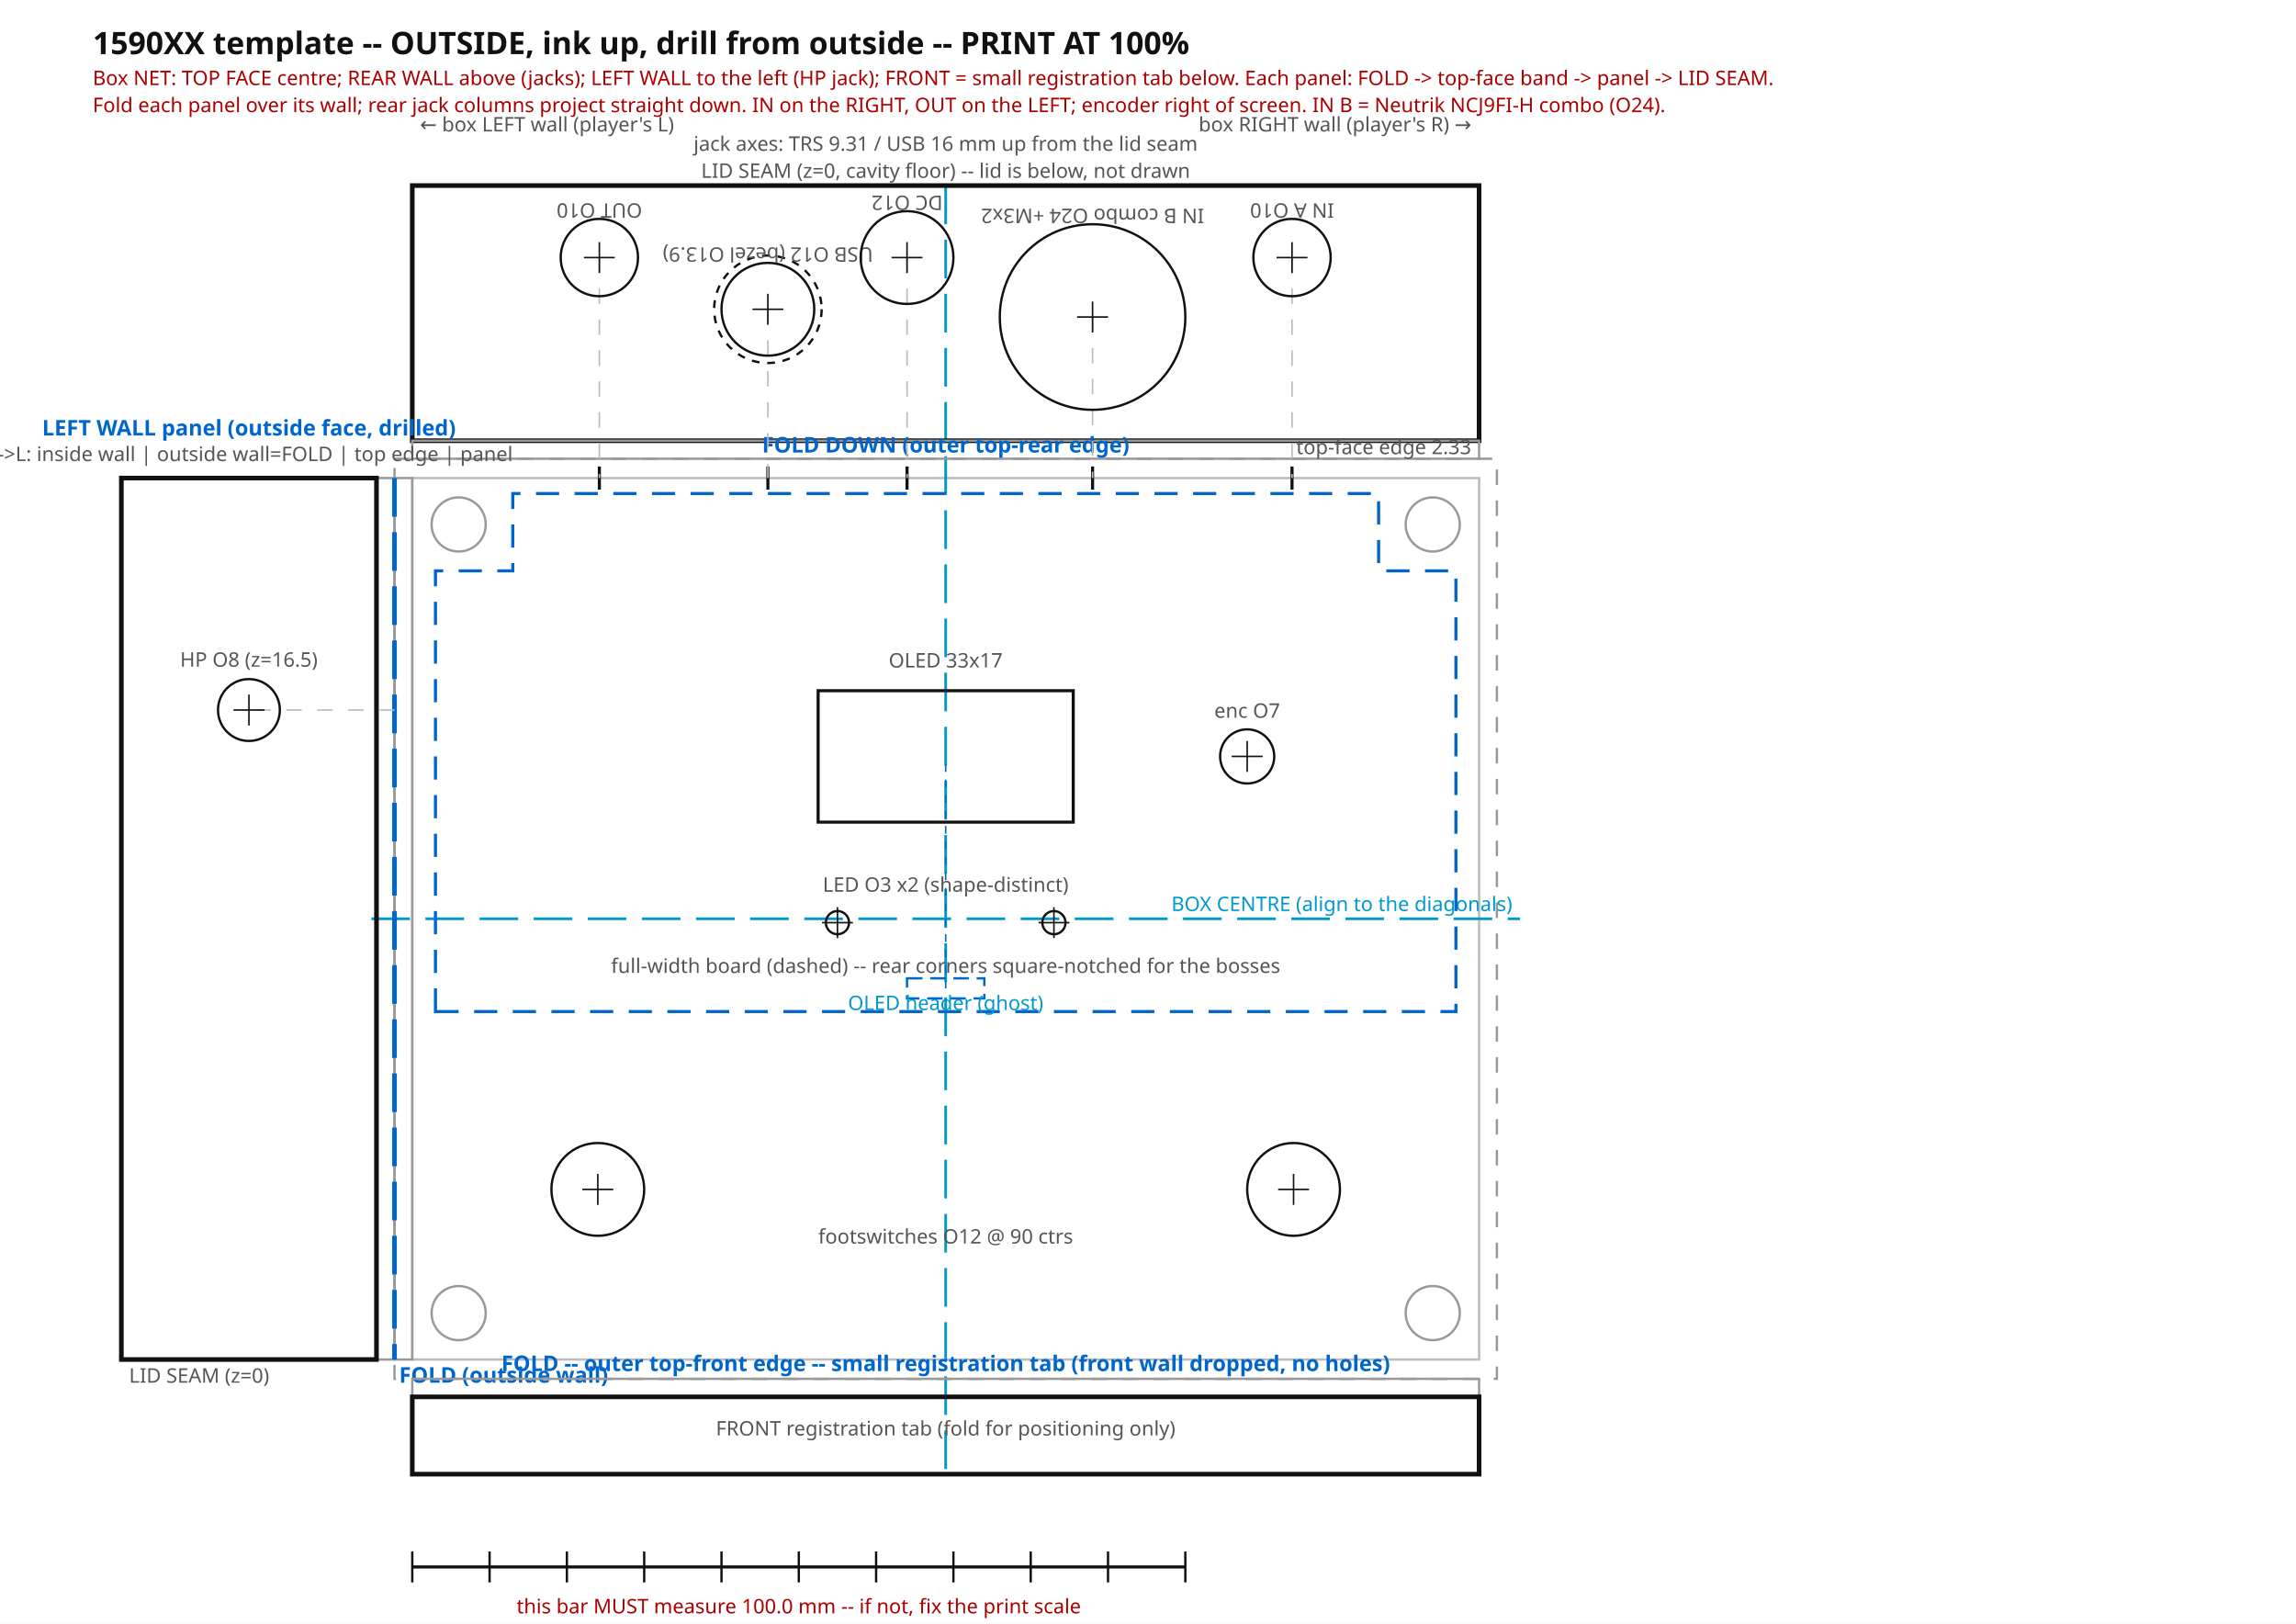
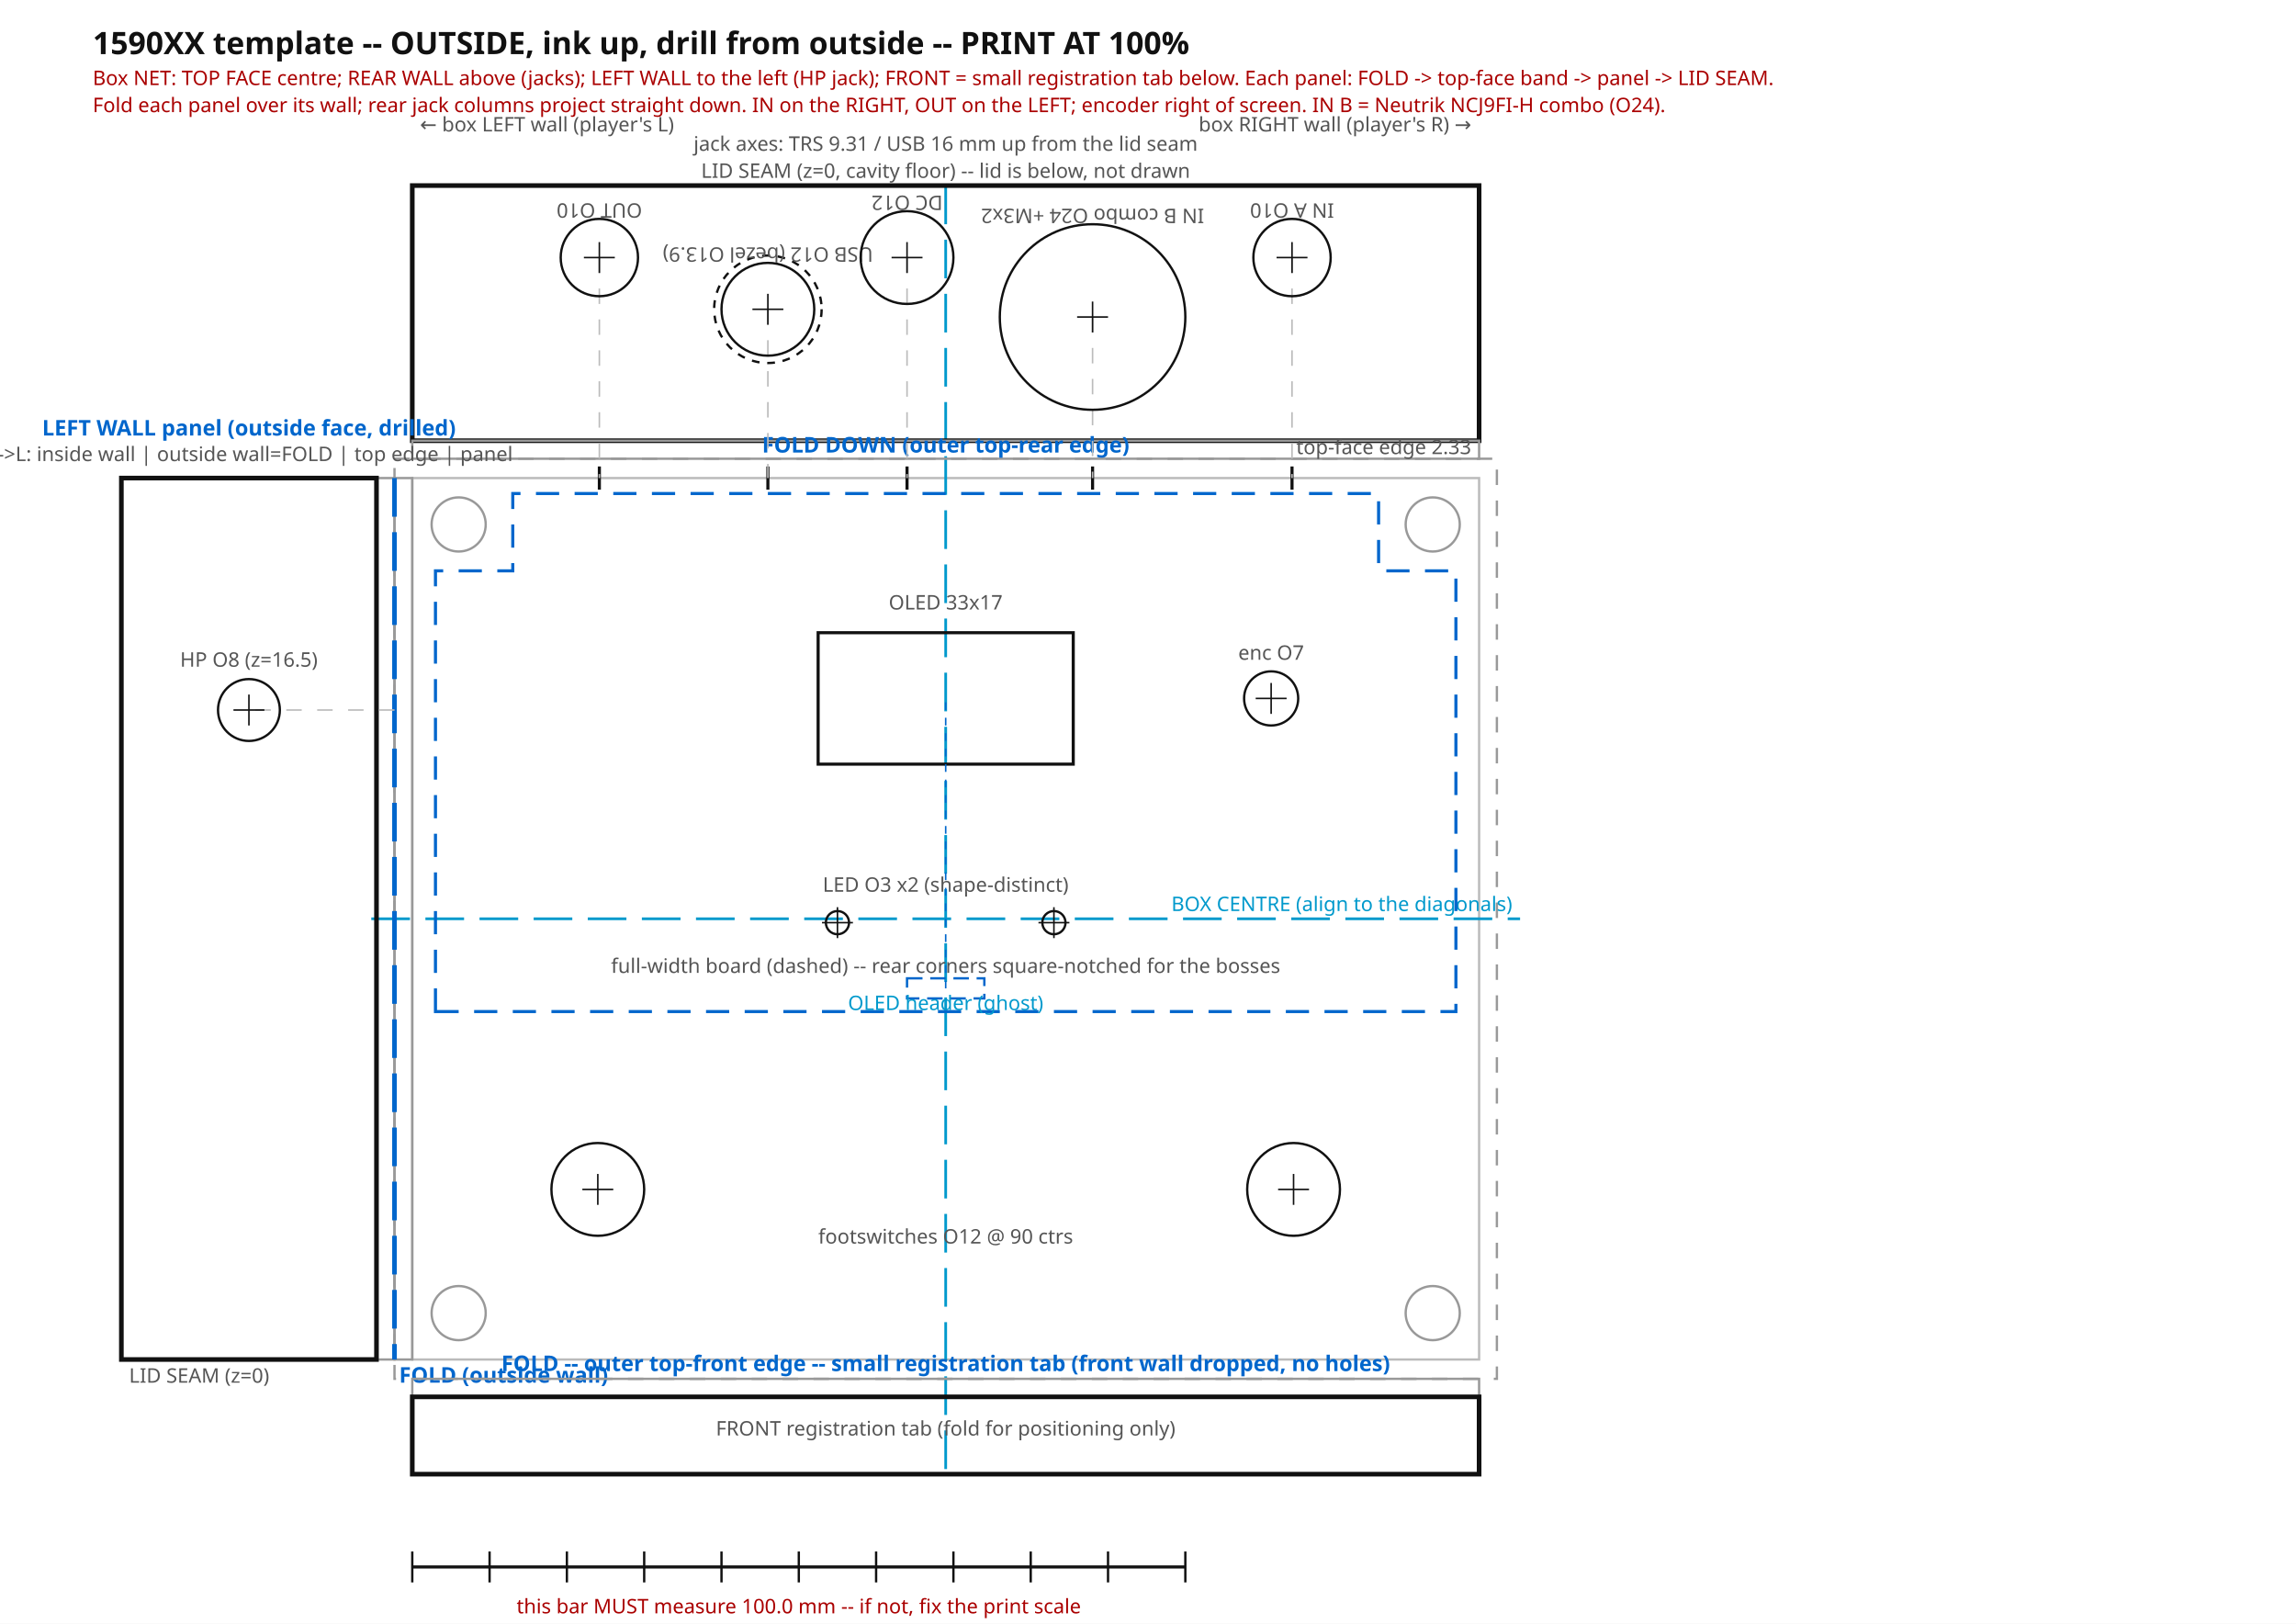
<svg xmlns="http://www.w3.org/2000/svg" width="297.0mm" height="210.0mm" viewBox="0 0 297.0 210.0">
  <style>text{font-family:sans-serif;fill:#111}.lbl{font-size:3.2px}.dim{font-size:2.6px;fill:#555}.ttl{font-size:4px;font-weight:bold}.note{font-size:2.6px;fill:#a00}.ctr{font-size:2.6px;fill:#09c}.fold{font-size:2.8px;fill:#06c;font-weight:bold}</style>
  <rect x="0" y="0" width="297.0" height="210.0" fill="#fff" />
  <text x="12.00" y="7.00" class="ttl" text-anchor="start">1590XX template -- OUTSIDE, ink up, drill from outside -- PRINT AT 100%</text>
  <text x="12.00" y="11.00" class="note" text-anchor="start">Box NET: TOP FACE centre; REAR WALL above (jacks); LEFT WALL to the left (HP jack); FRONT = small registration tab below. Each panel: FOLD -&gt; top-face band -&gt; panel -&gt; LID SEAM.</text>
  <text x="12.00" y="14.50" class="note" text-anchor="start">Fold each panel over its wall; rear jack columns project straight down. IN on the RIGHT, OUT on the LEFT; encoder right of screen. IN B = Neutrik NCJ9FI-H combo (O24).</text>
  <rect x="51.03" y="59.33" width="142.60" height="119.00" fill="none" stroke="#999" stroke-width="0.3" stroke-dasharray="2 2" />
  <rect x="53.33" y="61.83" width="138.00" height="114.00" fill="none" stroke="#bbb" stroke-width="0.3" />
  <line x1="122.33" y1="24.00" x2="122.33" y2="190.66" stroke="#09c" stroke-width="0.35" stroke-dasharray="5 2" />
  <line x1="48.03" y1="118.83" x2="196.63" y2="118.83" stroke="#09c" stroke-width="0.35" stroke-dasharray="5 2" />
  <text x="195.63" y="117.83" class="ctr" text-anchor="end">BOX CENTRE (align to the diagonals)</text>
  <circle cx="59.33" cy="169.83" r="3.50" fill="none" stroke="#999" stroke-width="0.3" />
  <circle cx="59.33" cy="67.83" r="3.50" fill="none" stroke="#999" stroke-width="0.3" />
  <circle cx="185.33" cy="169.83" r="3.50" fill="none" stroke="#999" stroke-width="0.3" />
  <circle cx="185.33" cy="67.83" r="3.50" fill="none" stroke="#999" stroke-width="0.3" />
  <polygon points="56.33,130.83 188.33,130.83 188.33,73.83 178.33,73.83 178.33,63.83 66.33,63.83 66.33,73.83 56.33,73.83" fill="none" stroke="#06c" stroke-width="0.4" stroke-dasharray="3 2" />
  <text x="122.33" y="125.83" class="dim" text-anchor="middle">full-width board (dashed) -- rear corners square-notched for the bosses</text>
  <circle cx="77.33" cy="153.83" r="6.00" fill="none" stroke="#111" stroke-width="0.3" />
  <line x1="75.33" y1="153.83" x2="79.33" y2="153.83" stroke="#111" stroke-width="0.2" />
  <line x1="77.33" y1="151.83" x2="77.33" y2="155.83" stroke="#111" stroke-width="0.2" />
  <circle cx="167.33" cy="153.83" r="6.00" fill="none" stroke="#111" stroke-width="0.3" />
  <line x1="165.33" y1="153.83" x2="169.33" y2="153.83" stroke="#111" stroke-width="0.2" />
  <line x1="167.33" y1="151.83" x2="167.33" y2="155.83" stroke="#111" stroke-width="0.2" />
  <text x="122.33" y="160.83" class="dim" text-anchor="middle">footswitches O12 @ 90 ctrs</text>
  <circle cx="108.33" cy="119.33" r="1.50" fill="none" stroke="#111" stroke-width="0.3" />
  <line x1="106.33" y1="119.33" x2="110.33" y2="119.33" stroke="#111" stroke-width="0.2" />
  <line x1="108.33" y1="117.33" x2="108.33" y2="121.33" stroke="#111" stroke-width="0.2" />
  <circle cx="136.33" cy="119.33" r="1.50" fill="none" stroke="#111" stroke-width="0.3" />
  <line x1="134.33" y1="119.33" x2="138.33" y2="119.33" stroke="#111" stroke-width="0.2" />
  <line x1="136.33" y1="117.33" x2="136.33" y2="121.33" stroke="#111" stroke-width="0.2" />
  <text x="122.33" y="115.33" class="dim" text-anchor="middle">LED O3 x2 (shape-distinct)</text>
-   <rect x="105.83" y="89.33" width="33.00" height="17.00" fill="none" stroke="#111" stroke-width="0.4" />
-   <text x="122.33" y="86.33" class="dim" text-anchor="middle">OLED 33x17</text>
+   <rect x="105.83" y="81.83" width="33.00" height="17.00" fill="none" stroke="#111" stroke-width="0.4" />
+   <text x="122.33" y="78.83" class="dim" text-anchor="middle">OLED 33x17</text>
  <rect x="117.33" y="126.53" width="10.00" height="2.60" fill="none" stroke="#06c" stroke-width="0.3" stroke-dasharray="2 1" />
-   <line x1="122.33" y1="127.83" x2="122.33" y2="97.83" stroke="#06c" stroke-width="0.2" stroke-dasharray="1 1" />
+   <line x1="122.33" y1="127.83" x2="122.33" y2="90.33" stroke="#06c" stroke-width="0.2" stroke-dasharray="1 1" />
  <text x="122.33" y="130.63" class="ctr" text-anchor="middle">OLED header (ghost)</text>
-   <circle cx="161.33" cy="97.83" r="3.50" fill="none" stroke="#111" stroke-width="0.3" />
-   <line x1="159.33" y1="97.83" x2="163.33" y2="97.83" stroke="#111" stroke-width="0.2" />
-   <line x1="161.33" y1="95.83" x2="161.33" y2="99.83" stroke="#111" stroke-width="0.2" />
-   <text x="161.33" y="92.83" class="dim" text-anchor="middle">enc O7</text>
+   <circle cx="164.43" cy="90.33" r="3.50" fill="none" stroke="#111" stroke-width="0.3" />
+   <line x1="162.43" y1="90.33" x2="166.43" y2="90.33" stroke="#111" stroke-width="0.2" />
+   <line x1="164.43" y1="88.33" x2="164.43" y2="92.33" stroke="#111" stroke-width="0.2" />
+   <text x="164.43" y="85.33" class="dim" text-anchor="middle">enc O7</text>
  <line x1="77.53" y1="60.33" x2="77.53" y2="63.33" stroke="#111" stroke-width="0.4" />
  <line x1="99.33" y1="60.33" x2="99.33" y2="63.33" stroke="#111" stroke-width="0.4" />
  <line x1="117.33" y1="60.33" x2="117.33" y2="63.33" stroke="#111" stroke-width="0.4" />
  <line x1="141.33" y1="60.33" x2="141.33" y2="63.33" stroke="#111" stroke-width="0.4" />
  <line x1="167.13" y1="60.33" x2="167.13" y2="63.33" stroke="#111" stroke-width="0.4" />
  <rect x="53.33" y="24.00" width="138.00" height="33.00" fill="none" stroke="#111" stroke-width="0.6" />
  <rect x="53.33" y="57.00" width="138.00" height="2.33" fill="none" stroke="#999" stroke-width="0.3" />
  <text x="190.33" y="58.73" class="dim" text-anchor="end">top-face edge 2.33</text>
  <text x="122.33" y="58.53" class="fold" text-anchor="middle">FOLD DOWN (outer top-rear edge)</text>
  <text x="122.33" y="23.00" class="dim" text-anchor="middle">LID SEAM (z=0, cavity floor) -- lid is below, not drawn</text>
  <text x="54.33" y="17.00" class="dim" text-anchor="start">← box LEFT wall (player's L)</text>
  <text x="190.33" y="17.00" class="dim" text-anchor="end">box RIGHT wall (player's R) →</text>
  <text x="122.33" y="19.50" class="dim" text-anchor="middle">jack axes: TRS 9.31 / USB 16 mm up from the lid seam</text>
  <line x1="77.53" y1="33.31" x2="77.53" y2="61.83" stroke="#bbb" stroke-width="0.2" stroke-dasharray="2 2" />
  <circle cx="77.53" cy="33.31" r="5.00" fill="none" stroke="#111" stroke-width="0.3" />
  <line x1="75.53" y1="33.31" x2="79.53" y2="33.31" stroke="#111" stroke-width="0.2" />
  <line x1="77.53" y1="31.31" x2="77.53" y2="35.31" stroke="#111" stroke-width="0.2" />
  <text x="77.53" y="26.31" class="dim" text-anchor="middle" transform="matrix(-1,0,0,-1,155.06,52.62)">OUT O10</text>
  <line x1="99.33" y1="40.00" x2="99.33" y2="61.83" stroke="#bbb" stroke-width="0.2" stroke-dasharray="2 2" />
  <circle cx="99.33" cy="40.00" r="6.00" fill="none" stroke="#111" stroke-width="0.3" />
  <line x1="97.33" y1="40.00" x2="101.33" y2="40.00" stroke="#111" stroke-width="0.2" />
  <line x1="99.33" y1="38.00" x2="99.33" y2="42.00" stroke="#111" stroke-width="0.2" />
  <circle cx="99.33" cy="40.00" r="6.95" fill="none" stroke="#111" stroke-width="0.3" stroke-dasharray="1 1" />
  <text x="99.33" y="32.00" class="dim" text-anchor="middle" transform="matrix(-1,0,0,-1,198.66,64.00)">USB O12 (bezel O13.9)</text>
  <line x1="117.33" y1="33.31" x2="117.33" y2="61.83" stroke="#bbb" stroke-width="0.2" stroke-dasharray="2 2" />
  <circle cx="117.33" cy="33.31" r="6.00" fill="none" stroke="#111" stroke-width="0.3" />
  <line x1="115.33" y1="33.31" x2="119.33" y2="33.31" stroke="#111" stroke-width="0.2" />
  <line x1="117.33" y1="31.31" x2="117.33" y2="35.31" stroke="#111" stroke-width="0.2" />
  <text x="117.33" y="25.31" class="dim" text-anchor="middle" transform="matrix(-1,0,0,-1,234.66,50.62)">DC O12</text>
  <line x1="141.33" y1="41.00" x2="141.33" y2="61.83" stroke="#bbb" stroke-width="0.2" stroke-dasharray="2 2" />
  <circle cx="141.33" cy="41.00" r="12.00" fill="none" stroke="#111" stroke-width="0.3" />
  <line x1="139.33" y1="41.00" x2="143.33" y2="41.00" stroke="#111" stroke-width="0.2" />
  <line x1="141.33" y1="39.00" x2="141.33" y2="43.00" stroke="#111" stroke-width="0.2" />
  <text x="141.33" y="27.00" class="dim" text-anchor="middle" transform="matrix(-1,0,0,-1,282.66,54.00)">IN B combo O24 +M3x2</text>
  <line x1="167.13" y1="33.31" x2="167.13" y2="61.83" stroke="#bbb" stroke-width="0.2" stroke-dasharray="2 2" />
  <circle cx="167.13" cy="33.31" r="5.00" fill="none" stroke="#111" stroke-width="0.3" />
  <line x1="165.13" y1="33.31" x2="169.13" y2="33.31" stroke="#111" stroke-width="0.2" />
  <line x1="167.13" y1="31.31" x2="167.13" y2="35.31" stroke="#111" stroke-width="0.2" />
  <text x="167.13" y="26.31" class="dim" text-anchor="middle" transform="matrix(-1,0,0,-1,334.26,52.62)">IN A O10</text>
  <rect x="51.03" y="61.83" width="2.30" height="114.00" fill="none" stroke="#999" stroke-width="0.3" />
  <rect x="48.70" y="61.83" width="2.33" height="114.00" fill="none" stroke="#999" stroke-width="0.3" />
  <rect x="15.70" y="61.83" width="33.00" height="114.00" fill="none" stroke="#111" stroke-width="0.6" />
  <line x1="51.03" y1="61.83" x2="51.03" y2="175.83" stroke="#06c" stroke-width="0.6" stroke-dasharray="5 2" />
  <text x="32.20" y="56.33" class="fold" text-anchor="middle">LEFT WALL panel (outside face, drilled)</text>
  <text x="32.20" y="59.63" class="dim" text-anchor="middle">R-&gt;L: inside wall | outside wall=FOLD | top edge | panel</text>
  <text x="16.70" y="178.83" class="dim" text-anchor="start">LID SEAM (z=0)</text>
  <text x="51.63" y="178.83" class="fold" text-anchor="start">FOLD (outside wall)</text>
  <line x1="51.03" y1="91.83" x2="32.20" y2="91.83" stroke="#bbb" stroke-width="0.2" stroke-dasharray="2 2" />
  <circle cx="32.20" cy="91.83" r="4.00" fill="none" stroke="#111" stroke-width="0.3" />
  <line x1="30.20" y1="91.83" x2="34.20" y2="91.83" stroke="#111" stroke-width="0.2" />
  <line x1="32.20" y1="89.83" x2="32.20" y2="93.83" stroke="#111" stroke-width="0.2" />
  <text x="32.20" y="86.23" class="dim" text-anchor="middle">HP O8 (z=16.5)</text>
  <text x="122.33" y="177.33" class="fold" text-anchor="middle">FOLD -- outer top-front edge -- small registration tab (front wall dropped, no holes)</text>
  <rect x="53.33" y="178.33" width="138.00" height="2.33" fill="none" stroke="#999" stroke-width="0.3" />
  <rect x="53.33" y="180.66" width="138.00" height="10.00" fill="none" stroke="#111" stroke-width="0.6" />
  <text x="122.33" y="185.66" class="dim" text-anchor="middle">FRONT registration tab (fold for positioning only)</text>
  <line x1="53.33" y1="202.66" x2="153.33" y2="202.66" stroke="#111" stroke-width="0.4" />
  <line x1="53.33" y1="200.66" x2="53.33" y2="204.66" stroke="#111" stroke-width="0.3" />
  <line x1="63.33" y1="200.66" x2="63.33" y2="204.66" stroke="#111" stroke-width="0.3" />
  <line x1="73.33" y1="200.66" x2="73.33" y2="204.66" stroke="#111" stroke-width="0.3" />
  <line x1="83.33" y1="200.66" x2="83.33" y2="204.66" stroke="#111" stroke-width="0.3" />
  <line x1="93.33" y1="200.66" x2="93.33" y2="204.66" stroke="#111" stroke-width="0.3" />
  <line x1="103.33" y1="200.66" x2="103.33" y2="204.66" stroke="#111" stroke-width="0.3" />
  <line x1="113.33" y1="200.66" x2="113.33" y2="204.66" stroke="#111" stroke-width="0.3" />
  <line x1="123.33" y1="200.66" x2="123.33" y2="204.66" stroke="#111" stroke-width="0.3" />
  <line x1="133.33" y1="200.66" x2="133.33" y2="204.66" stroke="#111" stroke-width="0.3" />
  <line x1="143.33" y1="200.66" x2="143.33" y2="204.66" stroke="#111" stroke-width="0.3" />
  <line x1="153.33" y1="200.66" x2="153.33" y2="204.66" stroke="#111" stroke-width="0.3" />
  <text x="103.33" y="208.66" class="note" text-anchor="middle">this bar MUST measure 100.0 mm -- if not, fix the print scale</text>
</svg>
